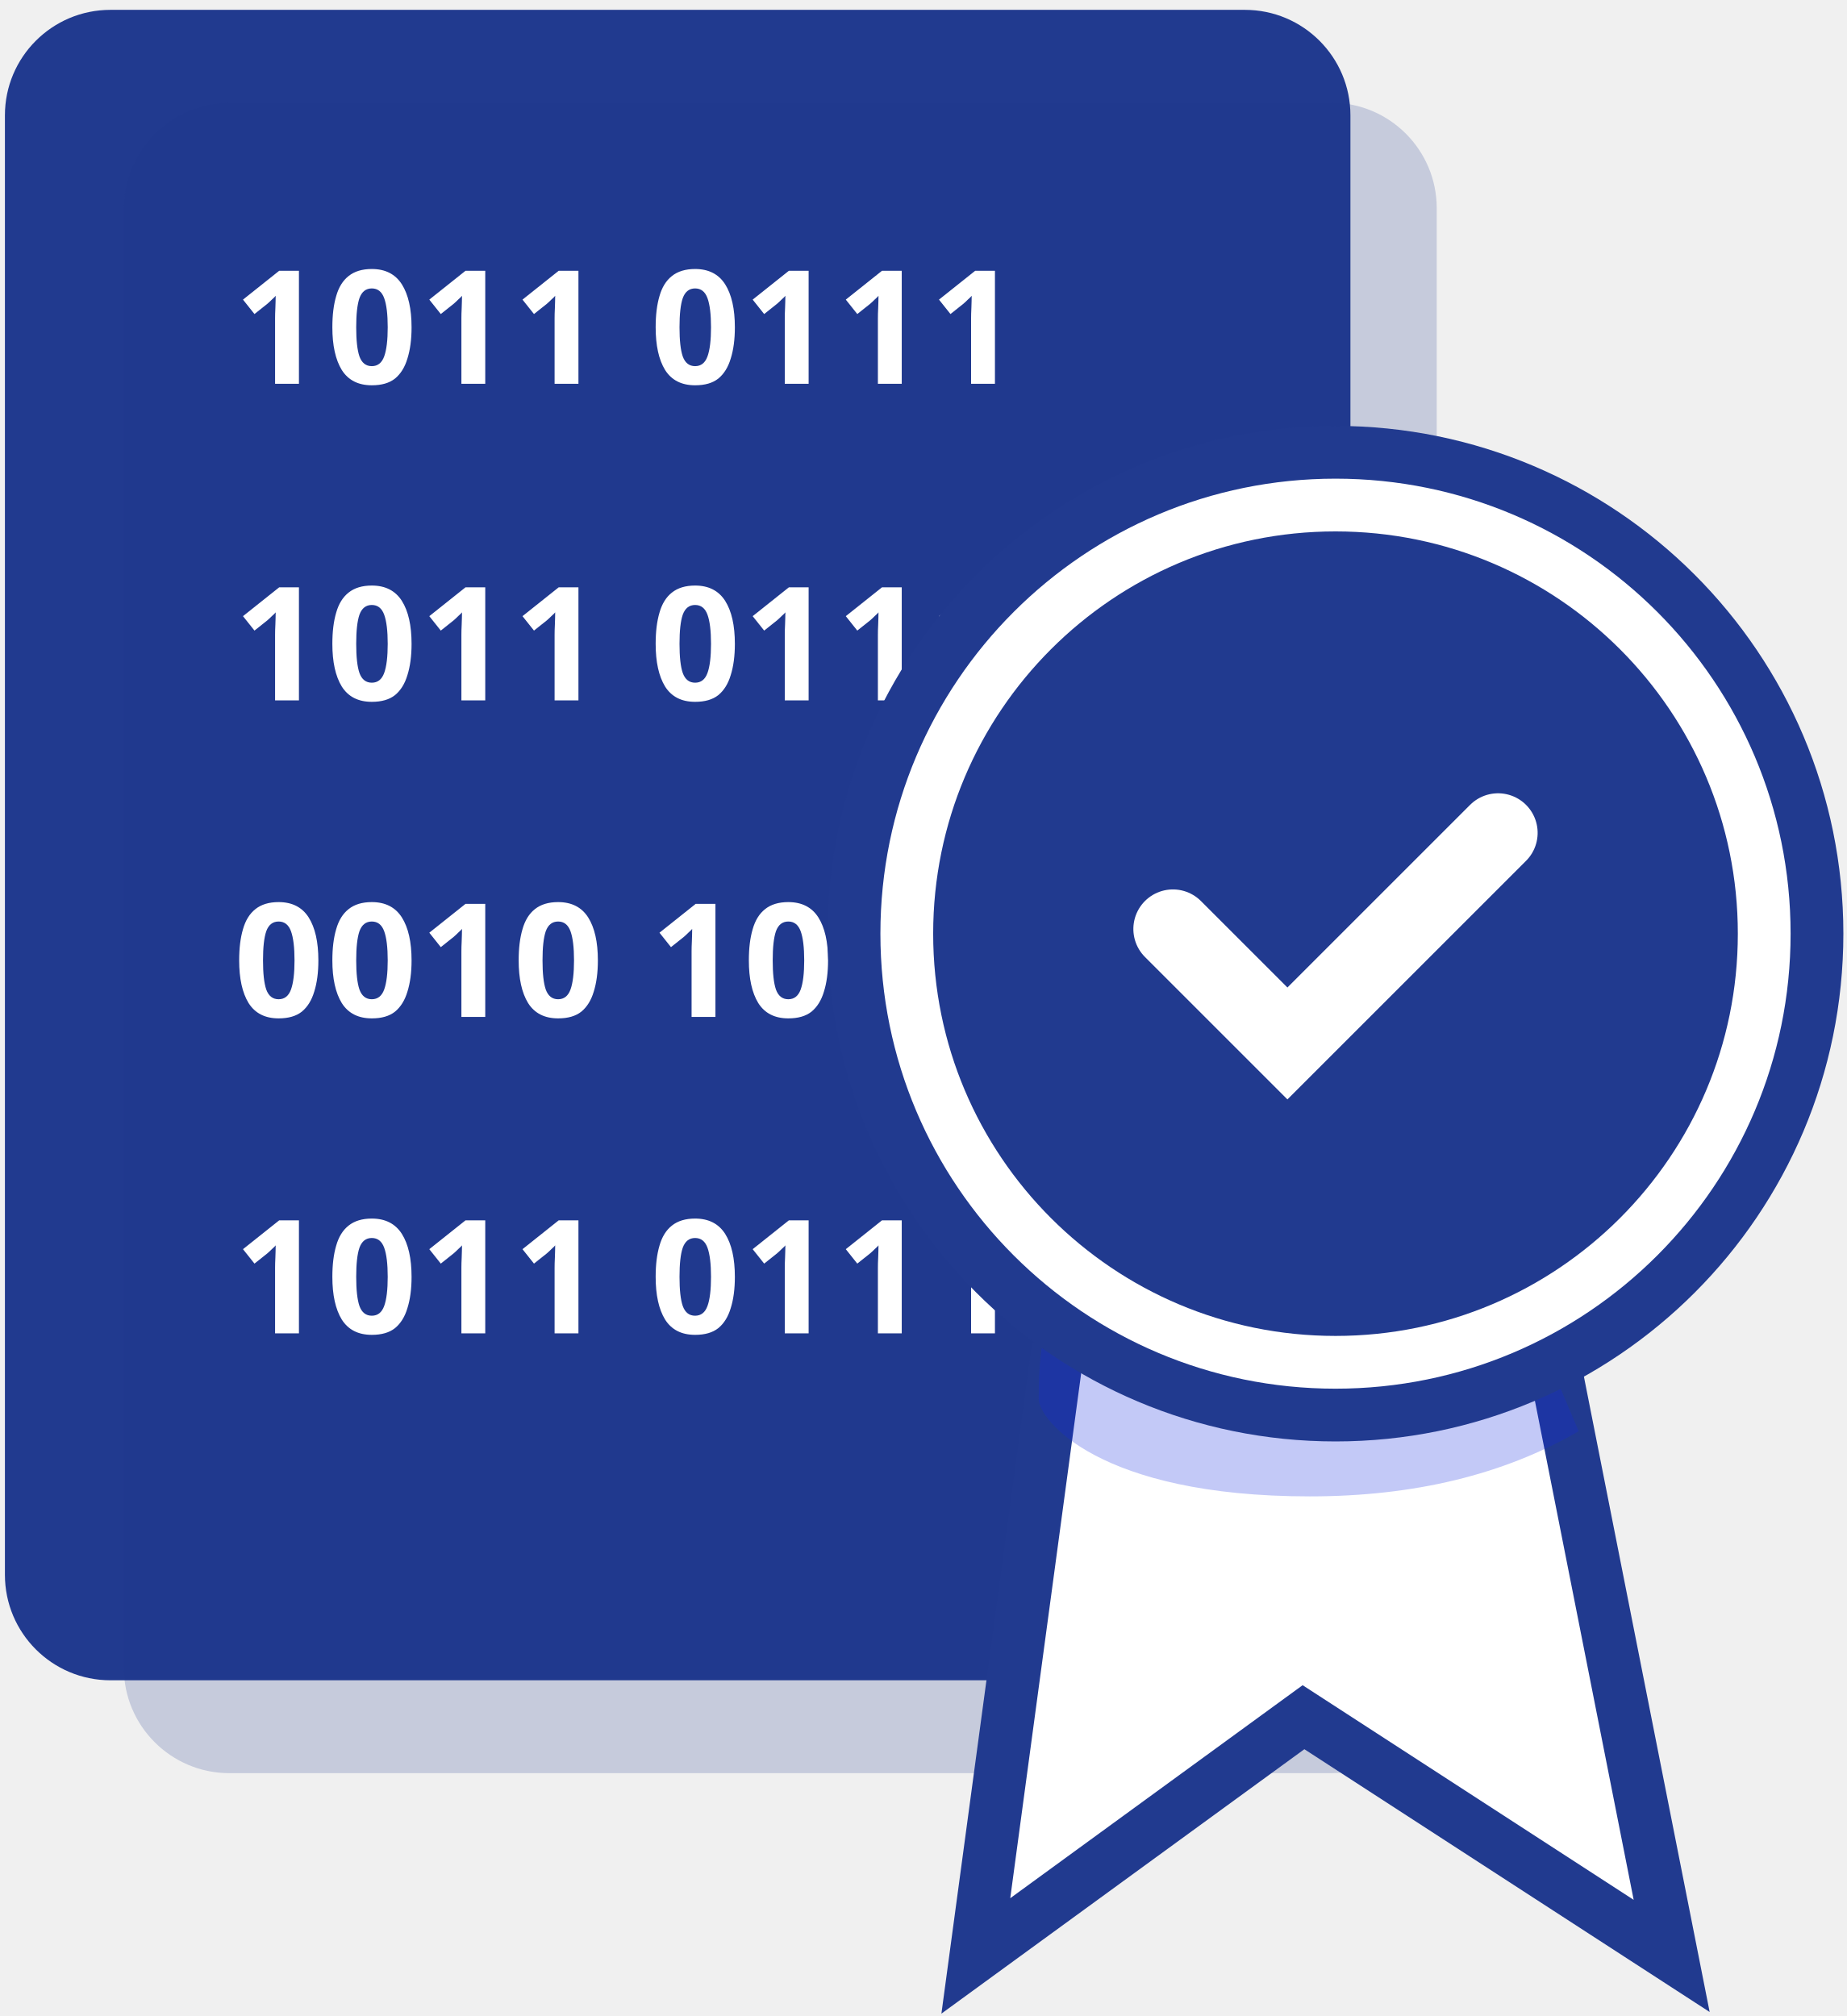
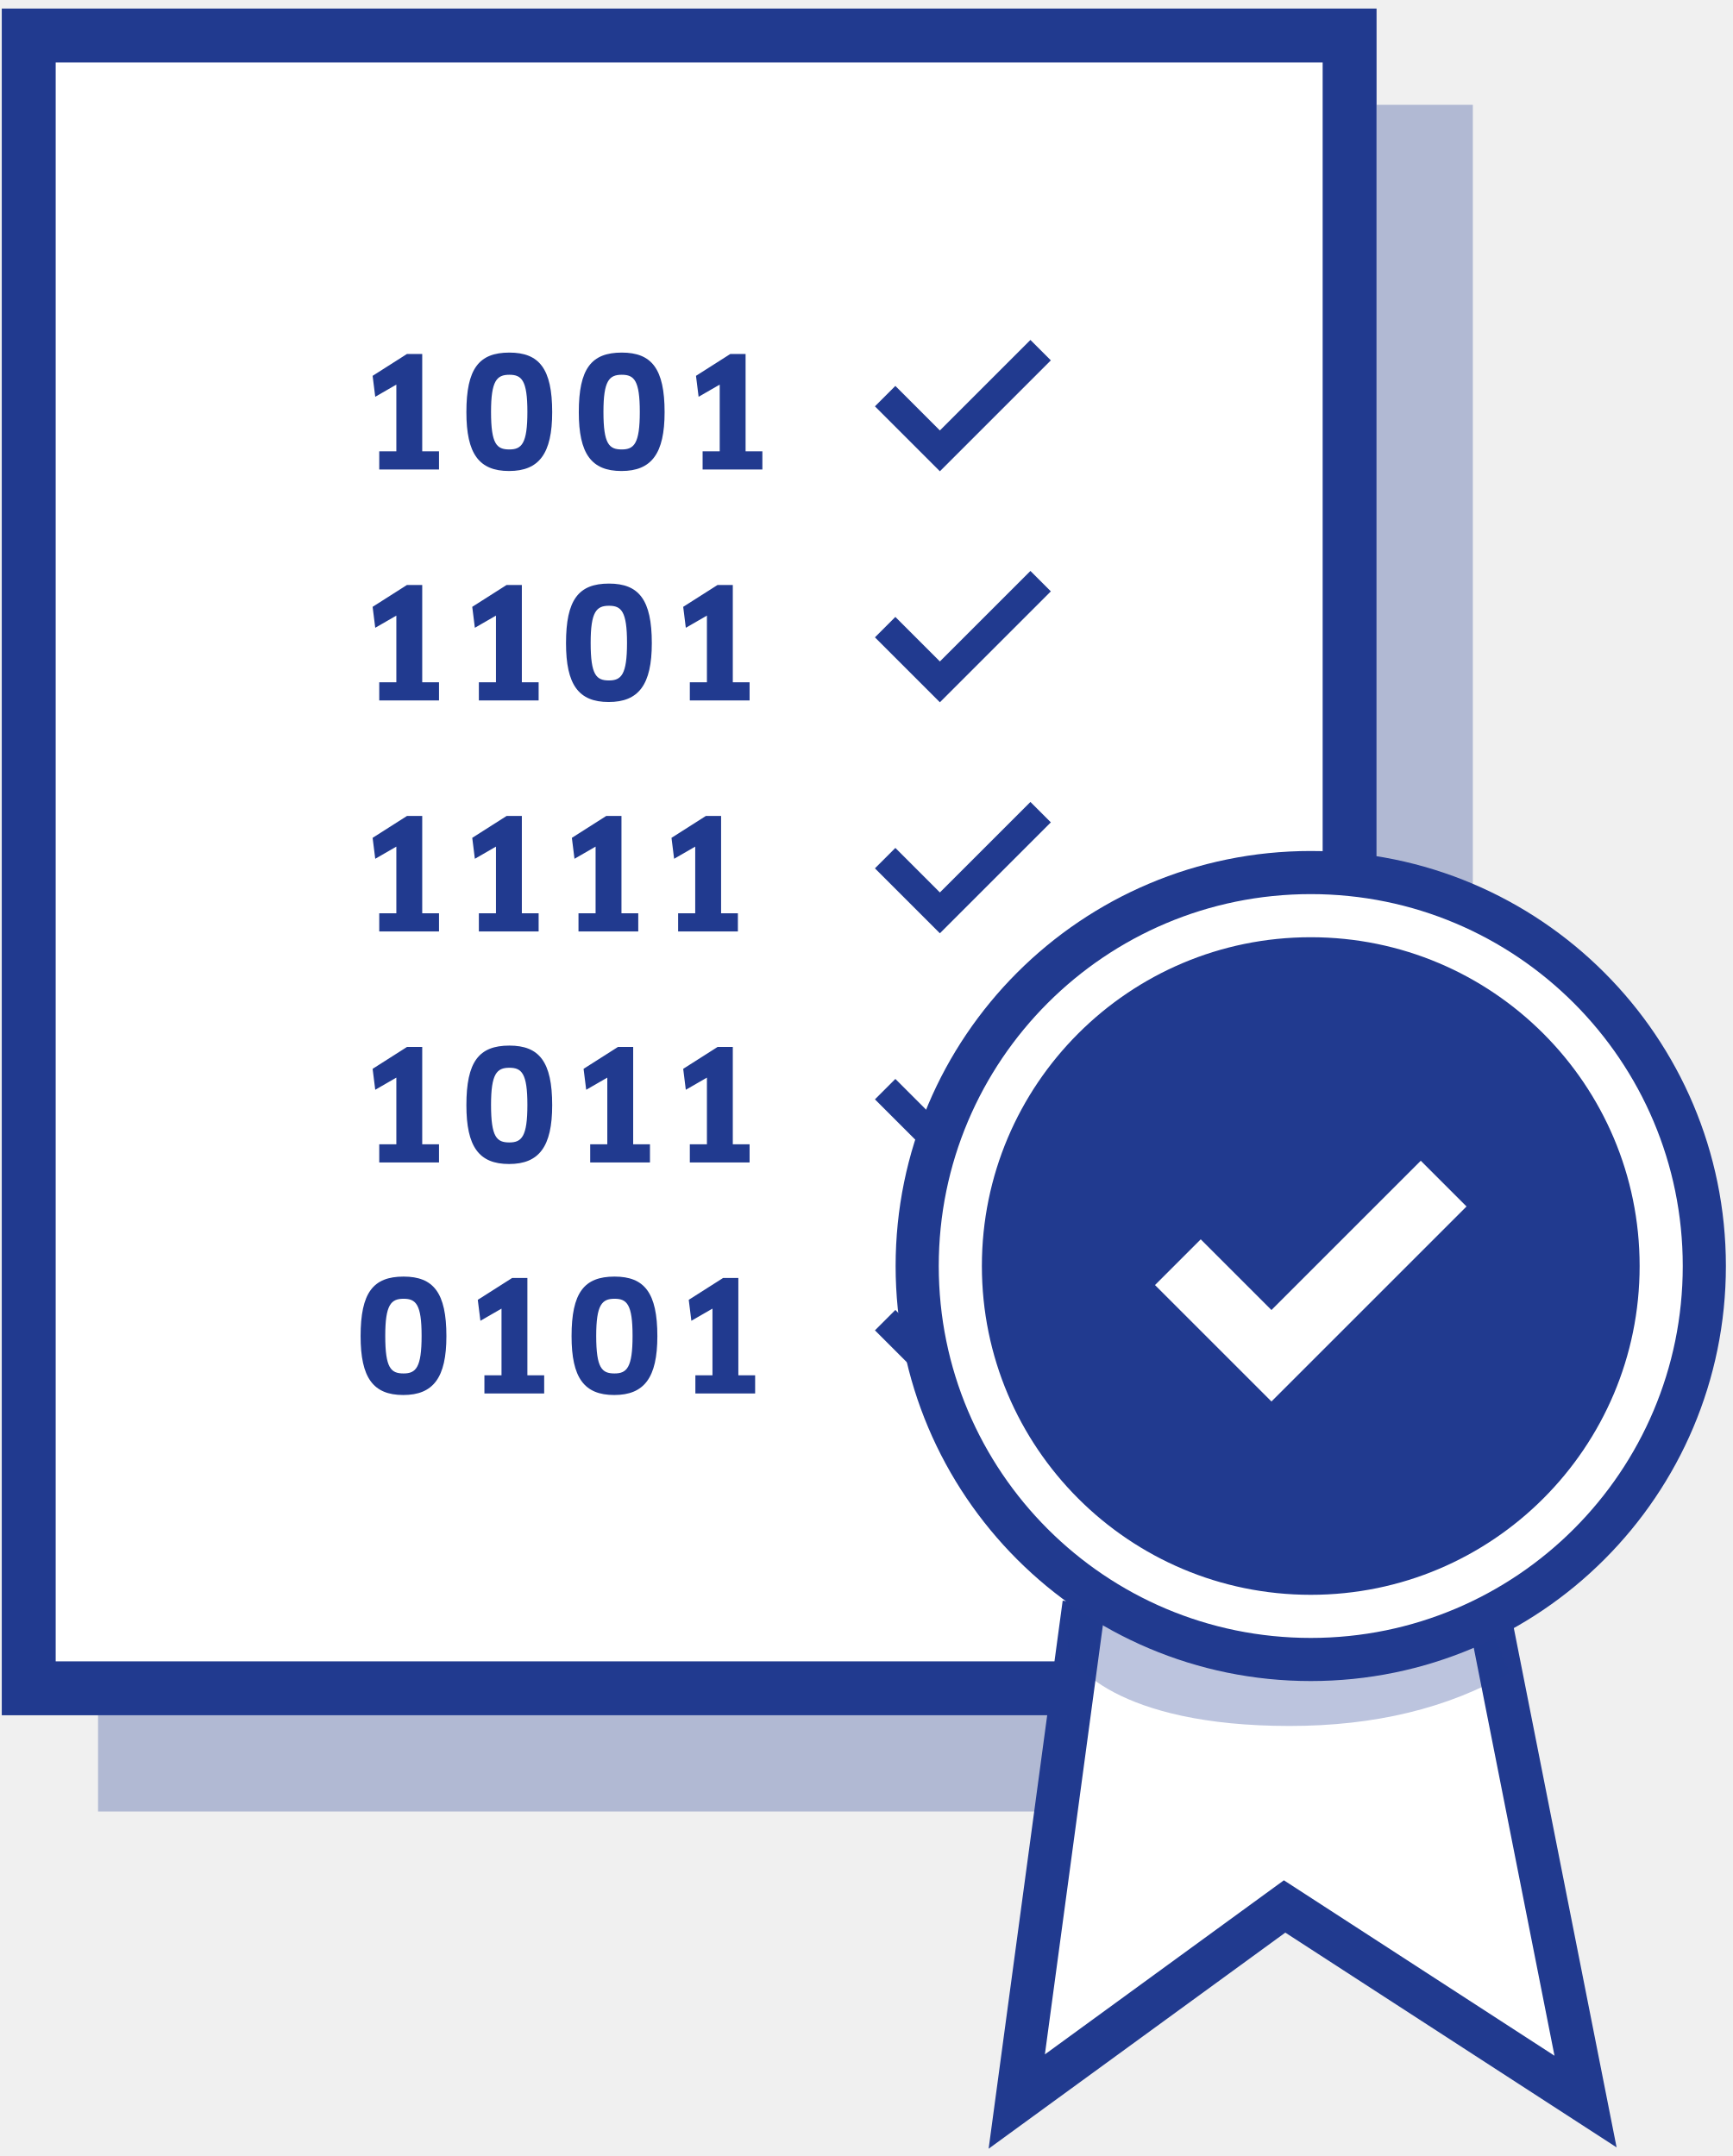
- <svg xmlns="http://www.w3.org/2000/svg" xmlns:xlink="http://www.w3.org/1999/xlink" width="98px" height="107px" viewBox="0 0 98 107" version="1.1">
+ <svg xmlns="http://www.w3.org/2000/svg" xmlns:xlink="http://www.w3.org/1999/xlink" width="90px" height="112px" viewBox="0 0 90 112" version="1.1">
  <defs>
-     <circle id="path-1" cx="70.869" cy="49.555" r="25.55" />
+     <rect id="path-1" x="0.092" y="0.445" width="71.4" height="88.659" />
+     <circle id="path-2" cx="20.874" cy="21.222" r="20.44" />
  </defs>
  <g id="Page-1" stroke="none" stroke-width="1" fill="none" fill-rule="evenodd">
-     <g id="Open-Data" transform="translate(-532, -3380)">
-       <g id="Group-6" transform="translate(532, 3380)">
-         <rect id="Rectangle-12" fill="#213A8F" x="0.261" y="0.523" width="71.4" height="88.659" rx="5.6" />
-         <rect id="Rectangle-12-Copy-8" fill-opacity="0.2" fill="#213A8F" x="6.57" y="5.452" width="69.671" height="88.659" rx="5.6" />
-         <text id="1011-0111-1011-0111" font-family="SpaceMono-Bold, Space Mono" font-size="8.4" font-weight="bold" line-spacing="16.8" letter-spacing="0.14" fill="#FFFFFF">
-           <tspan x="12.395" y="20.371">1011 0111 </tspan>
-           <tspan x="12.395" y="37.171">1011 0111 </tspan>
-           <tspan x="12.395" y="53.971">0010 1001</tspan>
-           <tspan x="12.395" y="70.771">1011 0111 </tspan>
-         </text>
-         <g id="Group-2" transform="translate(51.61778, 69.84929)">
-           <polyline id="Path-3" stroke="#213A8F" stroke-width="2.8" fill="#FFFFFF" points="30.691 1.622 37.09 33.962 17.553 21.292 0.165 33.962 4.534 1.622" />
-           <path d="M3.502,4.408 C3.502,5.487 6.682,9.572 17.882,9.572 C23.421,9.572 28.179,8.419 32.156,6.114 L30.58,2.403 L22.136,5.487 L12.984,4.408 L7.493,2.403 L5.067,0.595 C4.024,-0.449 3.502,0.821 3.502,4.408 Z" id="Path-4" fill-opacity="0.25" fill="#122BE1" />
+     <g id="Artboard" transform="translate(-1235, -1348)">
+       <g id="Group-10" transform="translate(1235, 1348)">
+         <rect id="Rectangle-12-Copy-10" fill-opacity="0.3" fill="#213A8F" x="5.092" y="5.445" width="71.4" height="88.659" />
+         <g id="Rectangle-12-Copy-12">
+           <use fill="#FFFFFF" fill-rule="evenodd" xlink:href="#path-1" />
+           <rect stroke="#213A8F" stroke-width="2.8" x="1.492" y="1.845" width="68.6" height="85.859" />
        </g>
-         <g id="Oval-2-Copy">
-           <use fill="#213A8F" fill-rule="evenodd" xlink:href="#path-1" />
-           <circle stroke="#FFFFFF" stroke-width="4.2" cx="70.869" cy="49.555" r="23.45" />
-           <use stroke="#213A8F" stroke-width="2.8" xlink:href="#path-1" />
+         <polyline id="Path-2-Copy-12" stroke="#213A8F" stroke-width="1.5" transform="translate(50.00772, 19.38462) rotate(-315) translate(-50.00772, -19.38462) " points="47.997 23.084 52.018 23.084 52.018 15.685" />
+         <path d="M19.696,24.388 L19.696,23.444 L20.584,23.444 L20.584,19.98 L19.488,20.612 L19.352,19.524 L21.136,18.388 L21.928,18.388 L21.928,23.444 L22.8,23.444 L22.8,24.388 L19.696,24.388 Z M28.678,21.412 C28.678,23.564 27.998,24.468 26.438,24.468 C24.87,24.468 24.222,23.564 24.222,21.412 C24.222,19.156 24.87,18.316 26.454,18.316 C28.006,18.316 28.678,19.156 28.678,21.412 Z M27.39,21.396 C27.39,19.756 27.094,19.468 26.454,19.468 C25.798,19.468 25.502,19.78 25.502,21.396 C25.502,23.076 25.798,23.348 26.454,23.348 C27.094,23.348 27.39,23.044 27.39,21.396 Z M34.516,21.412 C34.516,23.564 33.836,24.468 32.276,24.468 C30.708,24.468 30.06,23.564 30.06,21.412 C30.06,19.156 30.708,18.316 32.292,18.316 C33.844,18.316 34.516,19.156 34.516,21.412 Z M33.228,21.396 C33.228,19.756 32.932,19.468 32.292,19.468 C31.636,19.468 31.34,19.78 31.34,21.396 C31.34,23.076 31.636,23.348 32.292,23.348 C32.932,23.348 33.228,23.044 33.228,21.396 Z M36.49,24.388 L36.49,23.444 L37.378,23.444 L37.378,19.98 L36.282,20.612 L36.146,19.524 L37.93,18.388 L38.722,18.388 L38.722,23.444 L39.594,23.444 L39.594,24.388 L36.49,24.388 Z" id="1001-copy-6" fill="#213A8F" />
+         <polyline id="Path-2-Copy-14" stroke="#213A8F" stroke-width="1.5" transform="translate(50.00772, 31.38462) rotate(-315) translate(-50.00772, -31.38462) " points="47.997 35.084 52.018 35.084 52.018 27.685" />
+         <path d="M19.696,36.388 L19.696,35.444 L20.584,35.444 L20.584,31.98 L19.488,32.612 L19.352,31.524 L21.136,30.388 L21.928,30.388 L21.928,35.444 L22.8,35.444 L22.8,36.388 L19.696,36.388 Z M24.87,36.388 L24.87,35.444 L25.758,35.444 L25.758,31.98 L24.662,32.612 L24.526,31.524 L26.31,30.388 L27.102,30.388 L27.102,35.444 L27.974,35.444 L27.974,36.388 L24.87,36.388 Z M33.852,33.412 C33.852,35.564 33.172,36.468 31.612,36.468 C30.044,36.468 29.396,35.564 29.396,33.412 C29.396,31.156 30.044,30.316 31.628,30.316 C33.18,30.316 33.852,31.156 33.852,33.412 Z M32.564,33.396 C32.564,31.756 32.268,31.468 31.628,31.468 C30.972,31.468 30.676,31.78 30.676,33.396 C30.676,35.076 30.972,35.348 31.628,35.348 C32.268,35.348 32.564,35.044 32.564,33.396 Z M35.826,36.388 L35.826,35.444 L36.714,35.444 L36.714,31.98 L35.618,32.612 L35.482,31.524 L37.266,30.388 L38.058,30.388 L38.058,35.444 L38.93,35.444 L38.93,36.388 L35.826,36.388 Z" id="1101-copy-6" fill="#213A8F" />
+         <polyline id="Path-2-Copy-16" stroke="#213A8F" stroke-width="1.5" transform="translate(50.00772, 43.38461) rotate(-315) translate(-50.00772, -43.38461) " points="47.997 47.084 52.018 47.084 52.018 39.685" />
+         <path d="M19.696,48.388 L19.696,47.444 L20.584,47.444 L20.584,43.98 L19.488,44.612 L19.352,43.524 L21.136,42.388 L21.928,42.388 L21.928,47.444 L22.8,47.444 L22.8,48.388 L19.696,48.388 Z M24.87,48.388 L24.87,47.444 L25.758,47.444 L25.758,43.98 L24.662,44.612 L24.526,43.524 L26.31,42.388 L27.102,42.388 L27.102,47.444 L27.974,47.444 L27.974,48.388 L24.87,48.388 Z M30.044,48.388 L30.044,47.444 L30.932,47.444 L30.932,43.98 L29.836,44.612 L29.7,43.524 L31.484,42.388 L32.276,42.388 L32.276,47.444 L33.148,47.444 L33.148,48.388 L30.044,48.388 Z M35.218,48.388 L35.218,47.444 L36.106,47.444 L36.106,43.98 L35.01,44.612 L34.874,43.524 L36.658,42.388 L37.45,42.388 L37.45,47.444 L38.322,47.444 L38.322,48.388 L35.218,48.388 Z" id="1111-copy-4" fill="#213A8F" />
+         <polyline id="Path-2-Copy-18" stroke="#213A8F" stroke-width="1.5" transform="translate(50.00772, 55.38461) rotate(-315) translate(-50.00772, -55.38461) " points="47.997 59.084 52.018 59.084 52.018 51.685" />
+         <path d="M19.696,60.388 L19.696,59.444 L20.584,59.444 L20.584,55.98 L19.488,56.612 L19.352,55.524 L21.136,54.388 L21.928,54.388 L21.928,59.444 L22.8,59.444 L22.8,60.388 L19.696,60.388 Z M28.678,57.412 C28.678,59.564 27.998,60.468 26.438,60.468 C24.87,60.468 24.222,59.564 24.222,57.412 C24.222,55.156 24.87,54.316 26.454,54.316 C28.006,54.316 28.678,55.156 28.678,57.412 Z M27.39,57.396 C27.39,55.756 27.094,55.468 26.454,55.468 C25.798,55.468 25.502,55.78 25.502,57.396 C25.502,59.076 25.798,59.348 26.454,59.348 C27.094,59.348 27.39,59.044 27.39,57.396 Z M30.652,60.388 L30.652,59.444 L31.54,59.444 L31.54,55.98 L30.444,56.612 L30.308,55.524 L32.092,54.388 L32.884,54.388 L32.884,59.444 L33.756,59.444 L33.756,60.388 L30.652,60.388 Z M35.826,60.388 L35.826,59.444 L36.714,59.444 L36.714,55.98 L35.618,56.612 L35.482,55.524 L37.266,54.388 L38.058,54.388 L38.058,59.444 L38.93,59.444 L38.93,60.388 L35.826,60.388 Z" id="1011-copy-4" fill="#213A8F" />
+         <polyline id="Path-2-Copy-20" stroke="#213A8F" stroke-width="1.5" transform="translate(50.00772, 67.38461) rotate(-315) translate(-50.00772, -67.38461) " points="47.997 71.084 52.018 71.084 52.018 63.685" />
+         <path d="M23.184,69.412 C23.184,71.564 22.504,72.468 20.944,72.468 C19.376,72.468 18.728,71.564 18.728,69.412 C18.728,67.156 19.376,66.316 20.96,66.316 C22.512,66.316 23.184,67.156 23.184,69.412 Z M21.896,69.396 C21.896,67.756 21.6,67.468 20.96,67.468 C20.304,67.468 20.008,67.78 20.008,69.396 C20.008,71.076 20.304,71.348 20.96,71.348 C21.6,71.348 21.896,71.044 21.896,69.396 Z M25.158,72.388 L25.158,71.444 L26.046,71.444 L26.046,67.98 L24.95,68.612 L24.814,67.524 L26.598,66.388 L27.39,66.388 L27.39,71.444 L28.262,71.444 L28.262,72.388 L25.158,72.388 Z M34.14,69.412 C34.14,71.564 33.46,72.468 31.9,72.468 C30.332,72.468 29.684,71.564 29.684,69.412 C29.684,67.156 30.332,66.316 31.916,66.316 C33.468,66.316 34.14,67.156 34.14,69.412 Z M32.852,69.396 C32.852,67.756 32.556,67.468 31.916,67.468 C31.26,67.468 30.964,67.78 30.964,69.396 C30.964,71.076 31.26,71.348 31.916,71.348 C32.556,71.348 32.852,71.044 32.852,69.396 Z M36.114,72.388 L36.114,71.444 L37.002,71.444 L37.002,67.98 L35.906,68.612 L35.77,67.524 L37.554,66.388 L38.346,66.388 L38.346,71.444 L39.218,71.444 L39.218,72.388 L36.114,72.388 Z" id="0101-copy-5" fill="#213A8F" />
+         <g id="Group-3-Copy" transform="translate(47.2, 44.54531)">
+           <g id="Group-2" transform="translate(5.473198, 37.45723)">
+             <polyline id="Path-3" stroke="#213A8F" stroke-width="2.24" fill="#FFFFFF" points="24.553 1.298 29.672 27.169 14.042 17.034 0.132 27.169 3.627 1.298" />
+             <path d="M2.797,3.526 C2.797,4.389 5.341,7.658 14.301,7.658 C18.732,7.658 22.539,6.735 25.72,4.891 L24.459,1.922 L17.704,4.389 L10.382,3.526 L5.99,1.922 L4.049,0.476 C3.214,-0.36 2.797,0.657 2.797,3.526 Z" id="Path-4" fill-opacity="0.3" fill="#213A8F" />
+           </g>
+           <g id="Oval-2-Copy">
+             <use fill="#213A8F" fill-rule="evenodd" xlink:href="#path-2" />
+             <circle stroke="#FFFFFF" stroke-width="3.36" cx="20.874" cy="21.222" r="18.76" />
+             <use stroke="#213A8F" stroke-width="2.24" xlink:href="#path-2" />
+           </g>
+           <polyline id="Path-2" stroke="#FFFFFF" stroke-width="3.36" transform="translate(20.87382, 18.98188) rotate(-315) translate(-20.87382, -18.98188) " points="17.437 25.305 24.311 25.305 24.311 12.658" />
        </g>
-         <polyline id="Path-2" stroke="#FFFFFF" stroke-width="4.2" stroke-linecap="round" transform="translate(70.86856, 46.75511) rotate(-315) translate(-70.86856, -46.75511) " points="66.573 54.659 75.165 54.659 75.165 38.851" />
      </g>
    </g>
  </g>
</svg>
